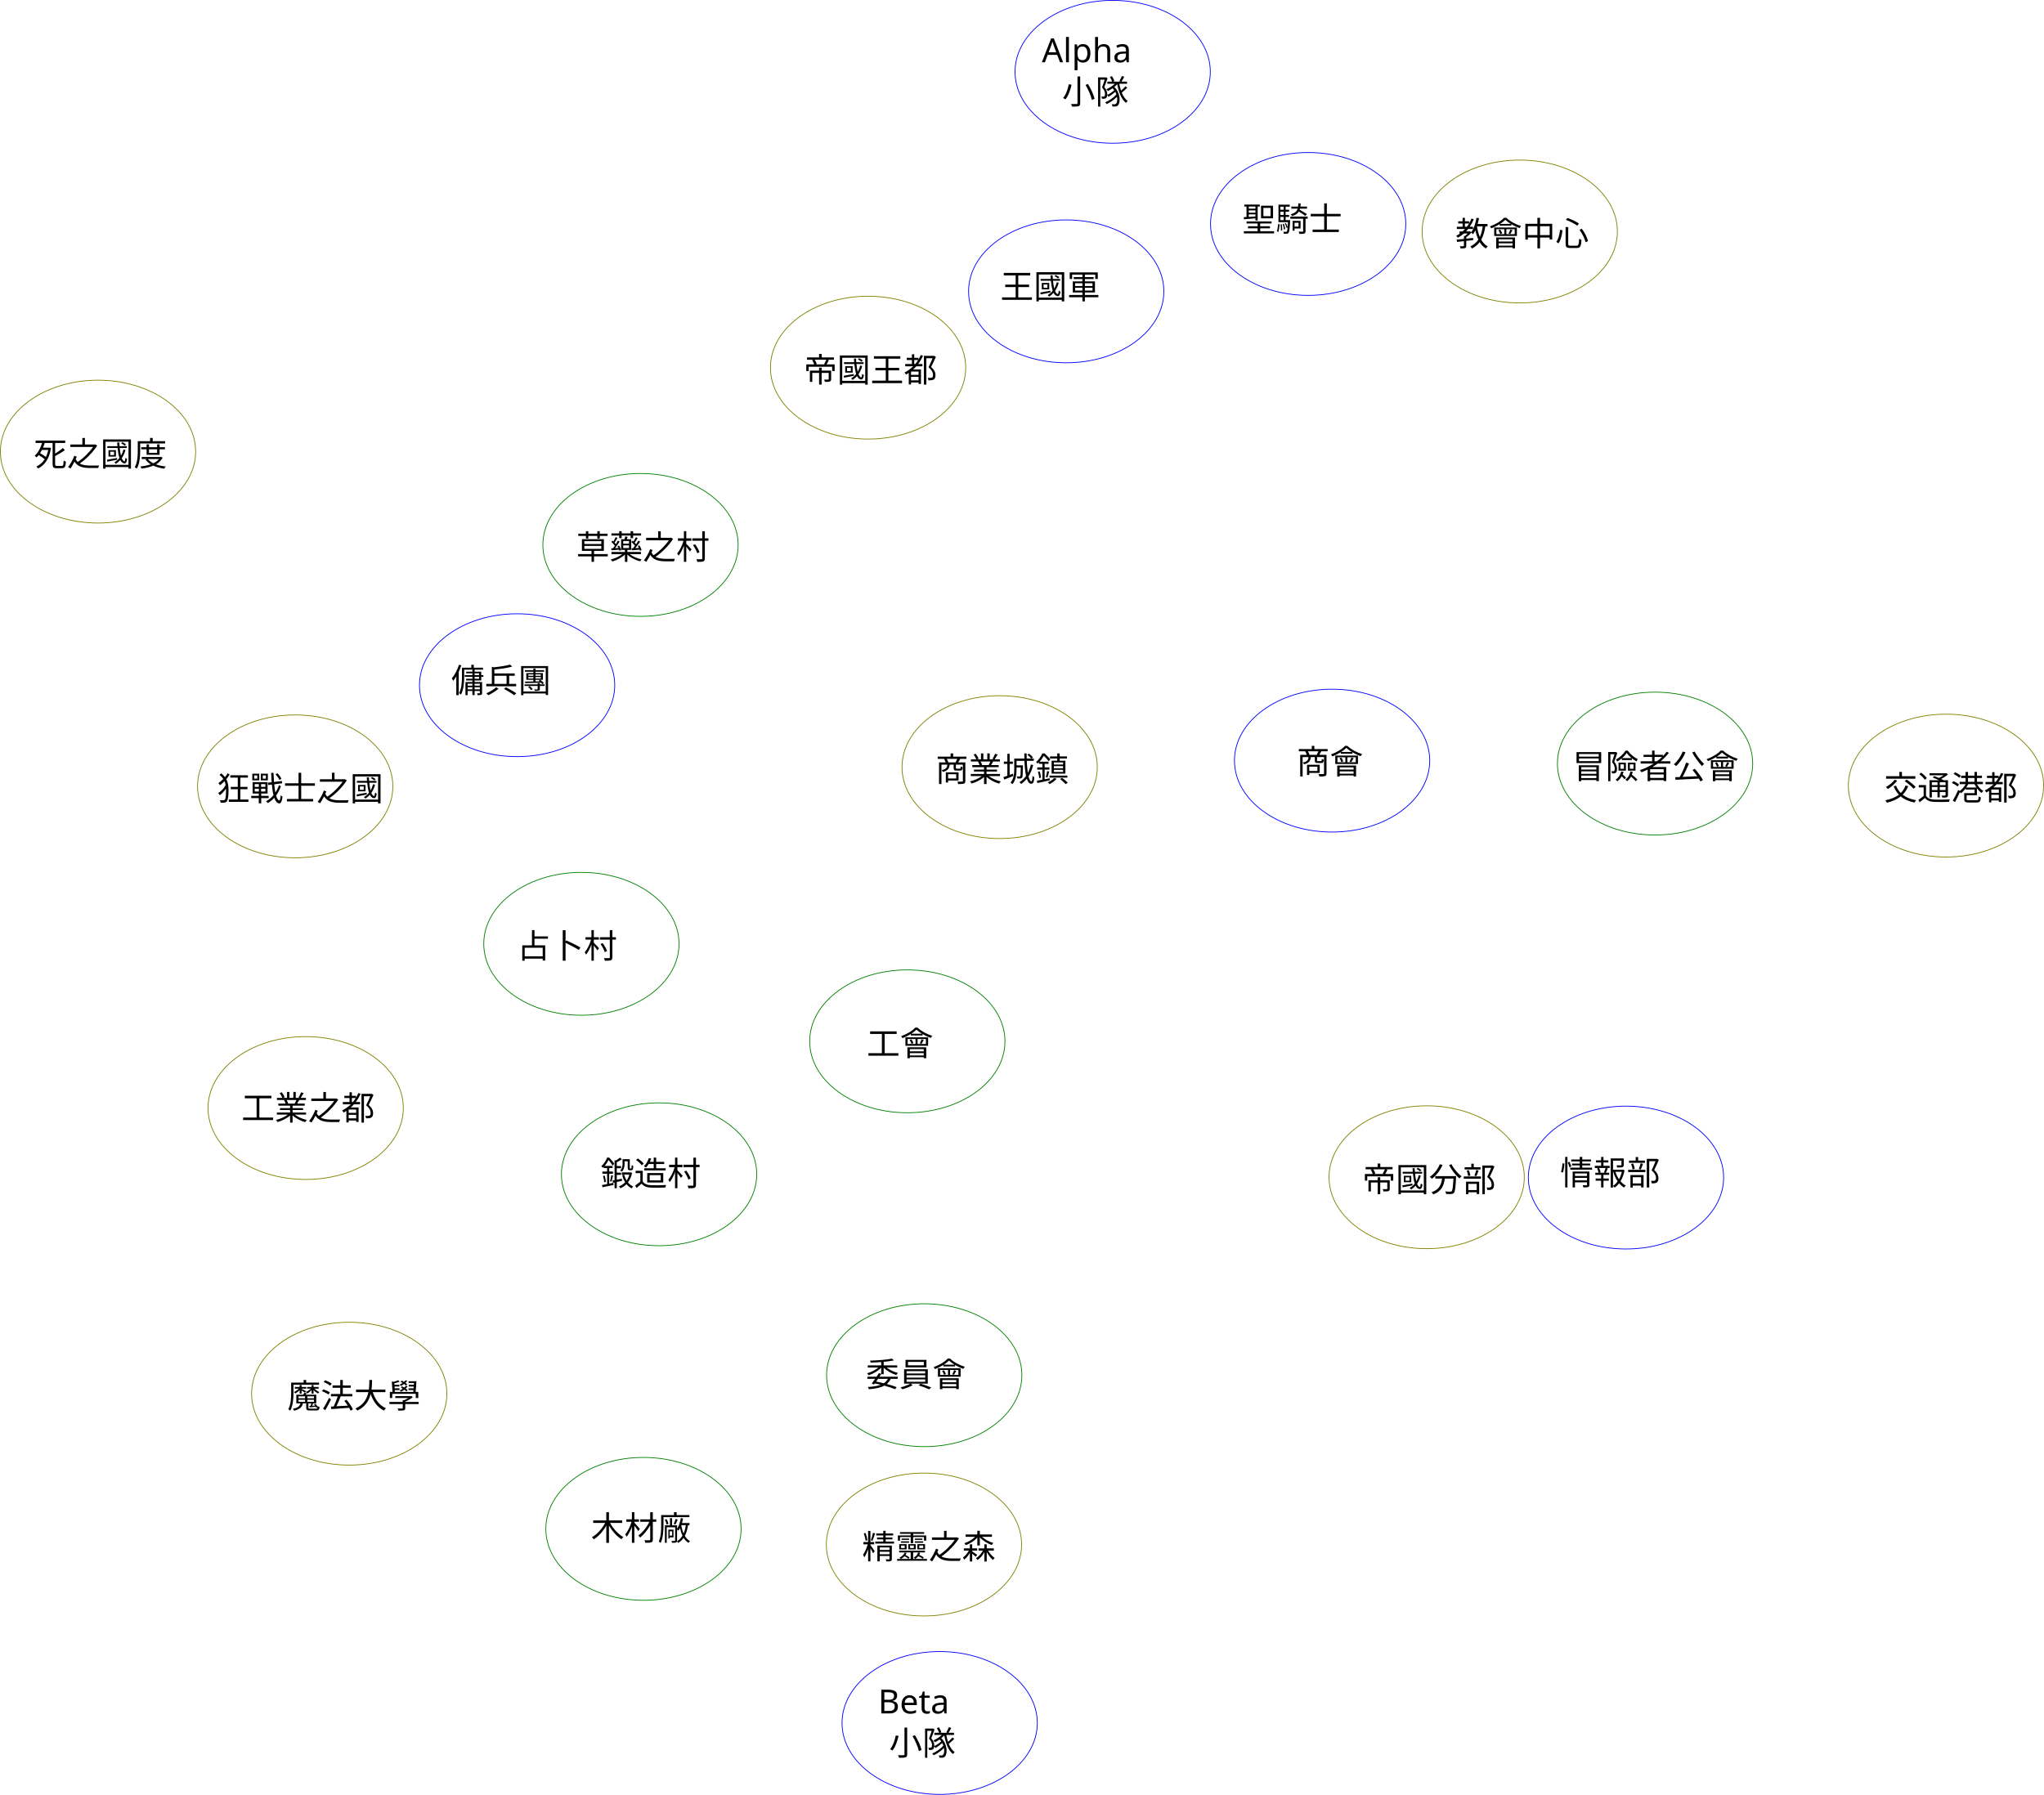
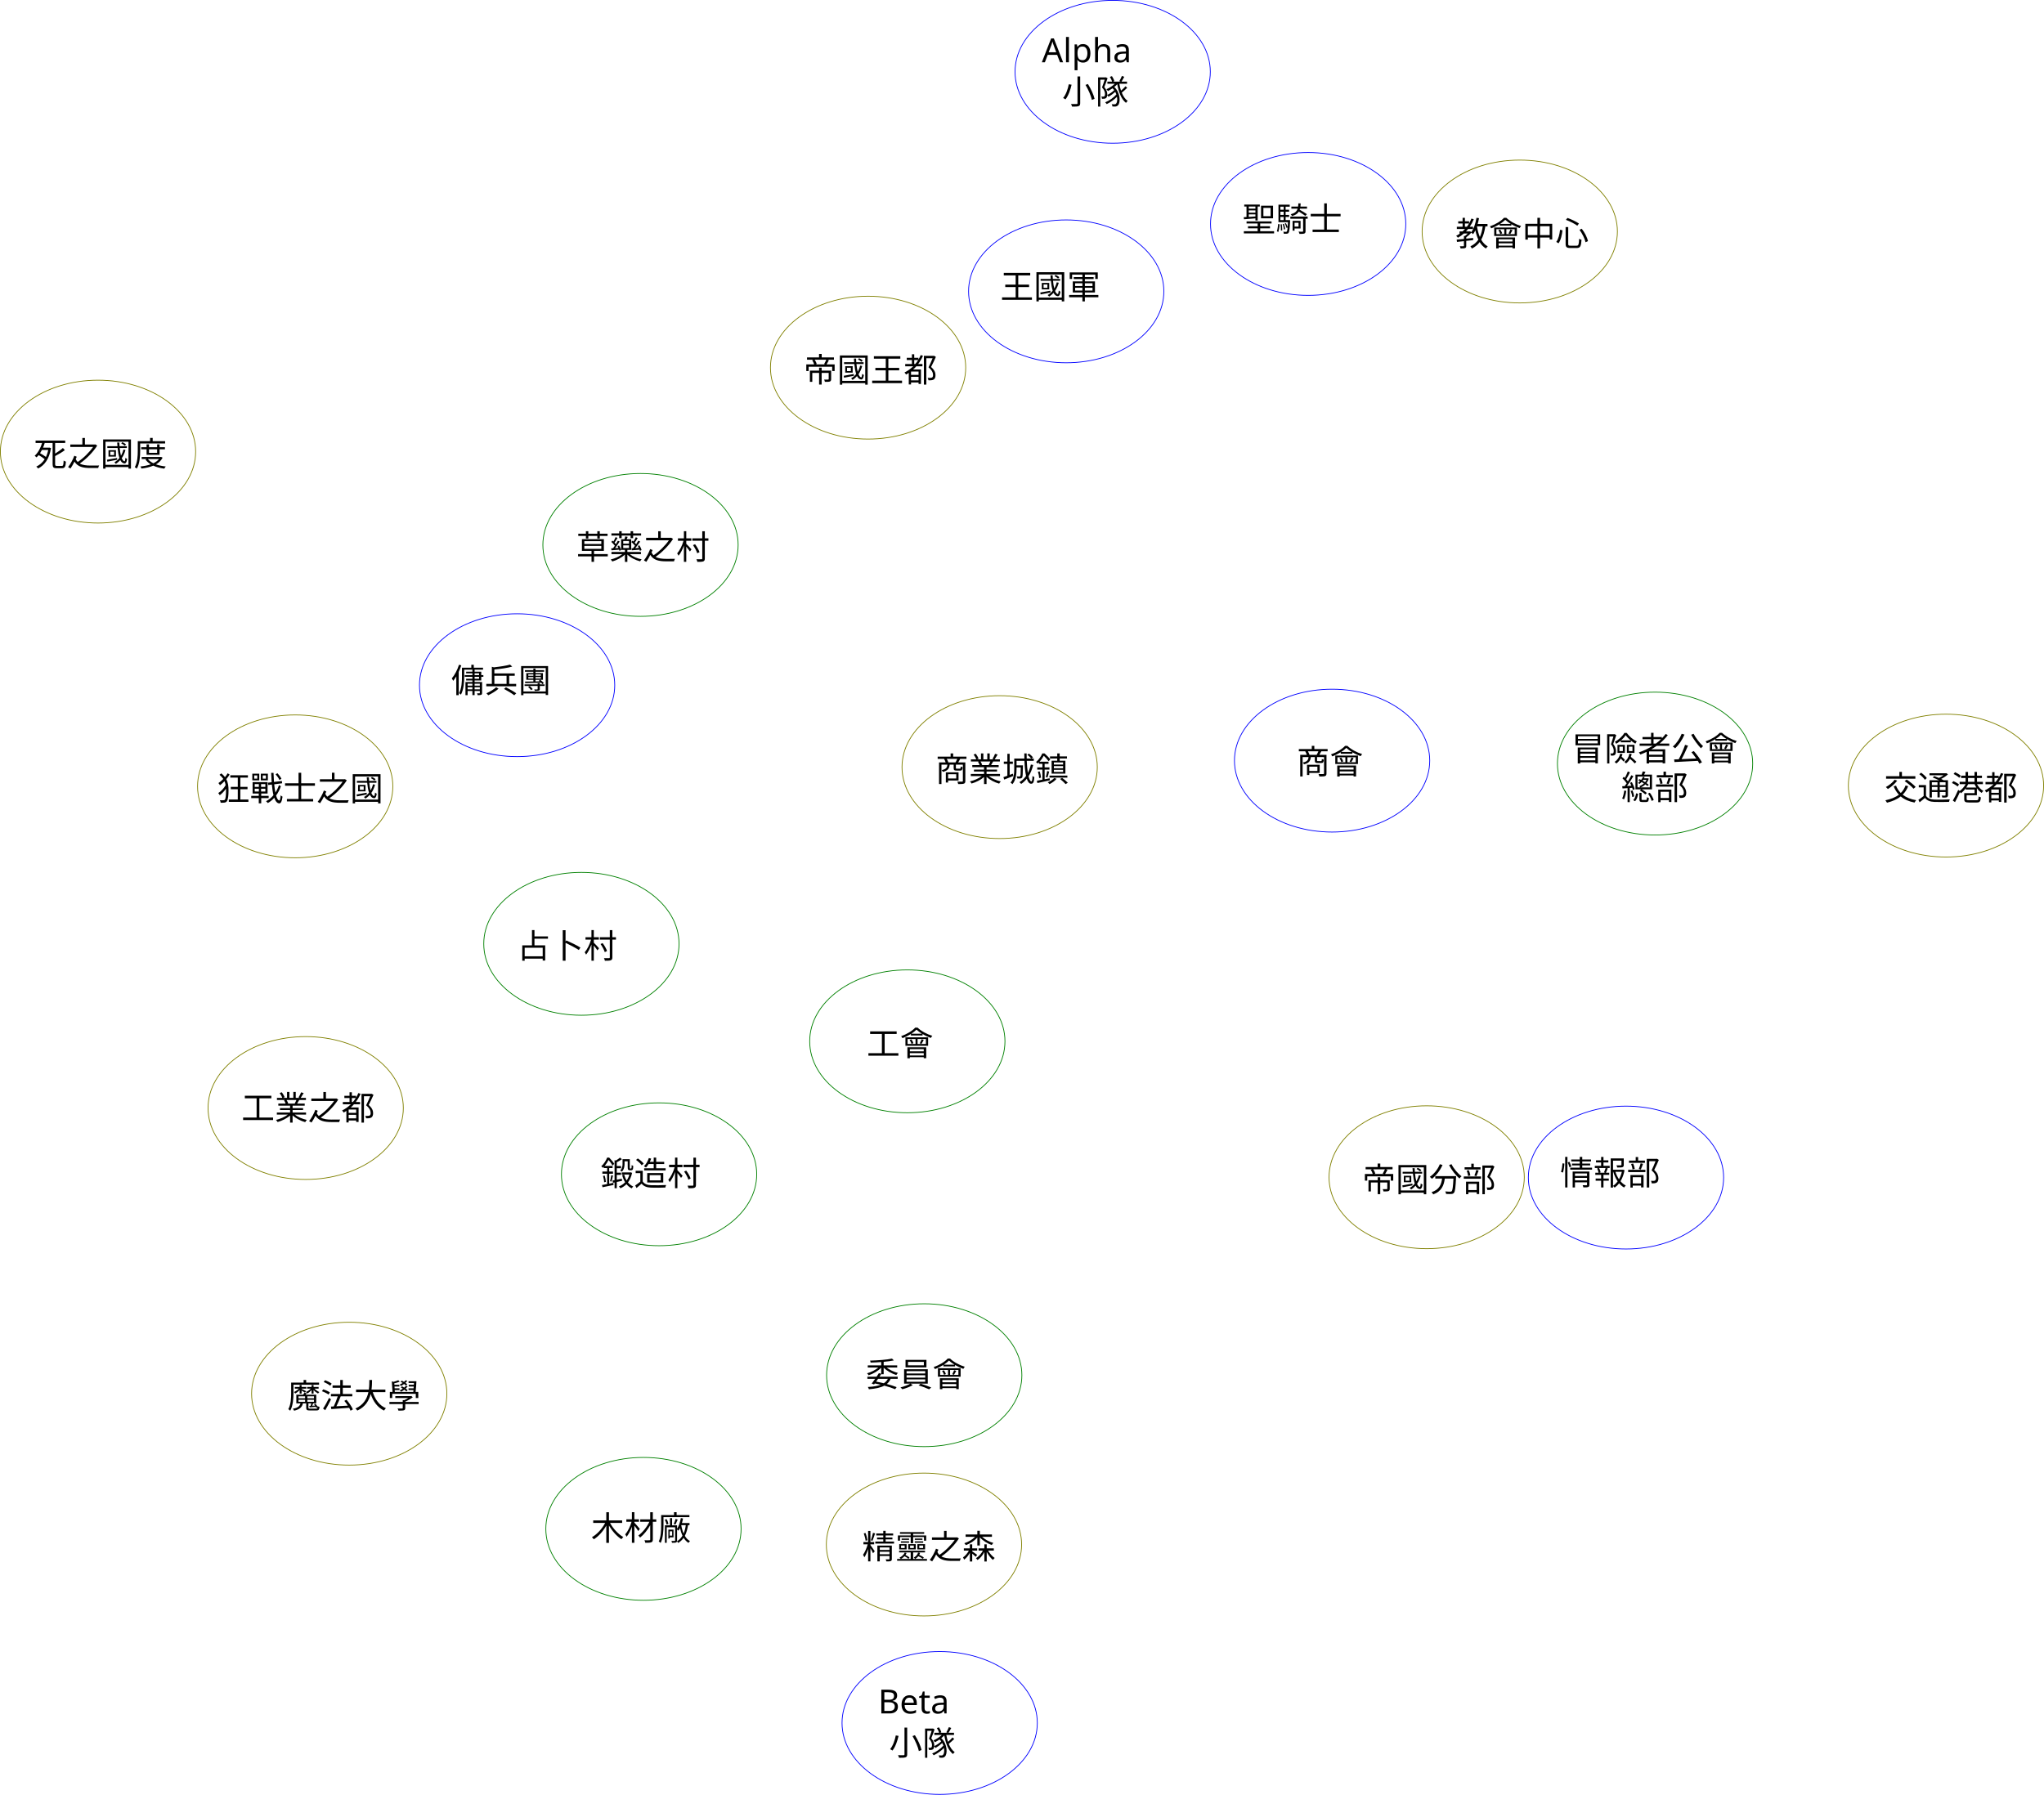
<svg xmlns="http://www.w3.org/2000/svg" id="svg8" version="1.1" viewBox="0 0 648.877 569.904" height="569.904mm" width="648.877mm">
  <defs id="defs2" />
  <ellipse style="fill:none;stroke:#808000;stroke-width:0.242" id="path10" cx="97.042" cy="351.836" rx="30.994" ry="22.679" />
  <flowRoot xml:space="preserve" id="flowRoot22" style="font-style:normal;font-weight:normal;font-size:40px;line-height:1.25;font-family:sans-serif;letter-spacing:0px;word-spacing:0px;fill:#000000;fill-opacity:1;stroke:none" transform="matrix(0.2645833,0,0,0.2645833,459.2562,116.3759)">
    <flowRegion id="flowRegion24">
      <rect id="rect26" width="157.143" height="154.286" x="-565.714" y="231.091" />
    </flowRegion>
    <flowPara id="flowPara28" />
  </flowRoot>
  <text xml:space="preserve" style="font-style:normal;font-weight:normal;font-size:10.583px;line-height:1.25;font-family:sans-serif;letter-spacing:0px;word-spacing:0px;fill:#000000;fill-opacity:1;stroke:none;stroke-width:0.265" x="76.631" y="355.616" id="text32">
    <tspan id="tspan30" x="76.631" y="355.616" style="stroke-width:0.265">工業之都</tspan>
  </text>
  <ellipse style="fill:none;stroke:#808000;stroke-width:0.242" id="path10-9" cx="293.318" cy="490.437" rx="30.994" ry="22.679" />
  <text xml:space="preserve" style="font-style:normal;font-weight:normal;font-size:10.583px;line-height:1.25;font-family:sans-serif;letter-spacing:0px;word-spacing:0px;fill:#000000;fill-opacity:1;stroke:none;stroke-width:0.265" x="273.663" y="494.972" id="text32-6">
    <tspan id="tspan30-2" x="273.663" y="494.972" style="stroke-width:0.265">精靈之森</tspan>
  </text>
  <ellipse style="fill:none;stroke:#808000;stroke-width:0.242" id="path10-1" cx="110.865" cy="442.538" rx="30.994" ry="22.679" />
  <text xml:space="preserve" style="font-style:normal;font-weight:normal;font-size:10.583px;line-height:1.25;font-family:sans-serif;letter-spacing:0px;word-spacing:0px;fill:#000000;fill-opacity:1;stroke:none;stroke-width:0.265" x="91.21" y="447.074" id="text32-7">
    <tspan id="tspan30-8" x="91.21" y="447.074" style="stroke-width:0.265">魔法大學</tspan>
  </text>
  <ellipse style="fill:none;stroke:#808000;stroke-width:0.242" id="path10-9-5" cx="31.115" cy="143.4" rx="30.994" ry="22.679" />
  <text xml:space="preserve" style="font-style:normal;font-weight:normal;font-size:10.583px;line-height:1.25;font-family:sans-serif;letter-spacing:0px;word-spacing:0px;fill:#000000;fill-opacity:1;stroke:none;stroke-width:0.265" x="10.704" y="147.936" id="text32-6-7">
    <tspan id="tspan30-2-4" x="10.704" y="147.936" style="stroke-width:0.265">死之國度</tspan>
  </text>
  <ellipse style="fill:none;stroke:#808000;stroke-width:0.242" id="path10-9-5-1" cx="317.344" cy="243.588" rx="30.994" ry="22.679" />
  <text xml:space="preserve" style="font-style:normal;font-weight:normal;font-size:10.583px;line-height:1.25;font-family:sans-serif;letter-spacing:0px;word-spacing:0px;fill:#000000;fill-opacity:1;stroke:none;stroke-width:0.265" x="296.933" y="248.123" id="text32-6-7-8">
    <tspan id="tspan30-2-4-5" x="296.933" y="248.123" style="stroke-width:0.265">商業城鎮</tspan>
  </text>
  <ellipse style="fill:none;stroke:#808000;stroke-width:0.242" id="path10-9-5-9" cx="482.454" cy="73.511" rx="30.994" ry="22.679" />
  <text xml:space="preserve" style="font-style:normal;font-weight:normal;font-size:10.583px;line-height:1.25;font-family:sans-serif;letter-spacing:0px;word-spacing:0px;fill:#000000;fill-opacity:1;stroke:none;stroke-width:0.265" x="462.044" y="78.047" id="text32-6-7-7">
    <tspan id="tspan30-2-4-53" x="462.044" y="78.047" style="stroke-width:0.265">教會中心</tspan>
  </text>
  <ellipse style="fill:none;stroke:#808000;stroke-width:0.242" id="path10-9-5-8" cx="93.712" cy="249.696" rx="30.994" ry="22.679" />
  <text xml:space="preserve" style="font-style:normal;font-weight:normal;font-size:10.583px;line-height:1.25;font-family:sans-serif;letter-spacing:0px;word-spacing:0px;fill:#000000;fill-opacity:1;stroke:none;stroke-width:0.265" x="68.766" y="254.231" id="text32-6-7-83">
    <tspan id="tspan30-2-4-1" x="68.766" y="254.231" style="stroke-width:0.265">狂戰士之國</tspan>
  </text>
  <ellipse style="fill:none;stroke:#0000ff;stroke-width:0.242" id="path10-9-5-1-8" cx="353.225" cy="22.799" rx="30.994" ry="22.679" />
  <text xml:space="preserve" style="font-style:normal;font-weight:normal;font-size:10.583px;line-height:1.25;font-family:sans-serif;letter-spacing:0px;word-spacing:0px;fill:#000000;fill-opacity:1;stroke:none;stroke-width:0.265" x="351.859" y="19.776" id="text32-6-7-8-9">
    <tspan id="tspan30-2-4-5-6" x="351.859" y="19.776" style="text-align:center;text-anchor:middle;stroke-width:0.265">Alpha</tspan>
    <tspan x="351.859" y="33.005" style="text-align:center;text-anchor:middle;stroke-width:0.265" id="tspan169">小隊</tspan>
  </text>
  <ellipse style="fill:none;stroke:#0000ff;stroke-width:0.242" id="path10-9-5-1-8-4" cx="298.302" cy="547.105" rx="30.994" ry="22.679" />
  <text xml:space="preserve" style="font-style:normal;font-weight:normal;font-size:10.583px;line-height:1.25;font-family:sans-serif;letter-spacing:0px;word-spacing:0px;fill:#000000;fill-opacity:1;stroke:none;stroke-width:0.265" x="296.936" y="544.081" id="text32-6-7-8-9-3">
    <tspan x="296.936" y="544.081" style="text-align:center;text-anchor:middle;stroke-width:0.265" id="tspan218">Beta</tspan>
    <tspan x="296.936" y="557.31" style="text-align:center;text-anchor:middle;stroke-width:0.265" id="tspan169-3">小隊</tspan>
  </text>
  <ellipse style="fill:none;stroke:#808000;stroke-width:0.242" id="path10-9-8" cx="617.762" cy="249.455" rx="30.994" ry="22.679" />
  <text xml:space="preserve" style="font-style:normal;font-weight:normal;font-size:10.583px;line-height:1.25;font-family:sans-serif;letter-spacing:0px;word-spacing:0px;fill:#000000;fill-opacity:1;stroke:none;stroke-width:0.265" x="598.107" y="253.991" id="text32-6-6">
    <tspan id="tspan30-2-0" x="598.107" y="253.991" style="stroke-width:0.265">交通港都</tspan>
  </text>
  <ellipse style="fill:none;stroke:#0000ff;stroke-width:0.242" id="path10-9-5-1-8-48" cx="415.279" cy="71.112" rx="30.994" ry="22.679" />
  <text xml:space="preserve" style="font-style:normal;font-weight:normal;font-size:10.583px;line-height:1.25;font-family:sans-serif;letter-spacing:0px;word-spacing:0px;fill:#000000;fill-opacity:1;stroke:none;stroke-width:0.265" x="417.121" y="73.434" id="text32-6-7-8-9-8">
    <tspan x="417.121" y="73.434" style="text-align:center;text-anchor:middle;stroke-width:0.265" id="tspan169-9">聖騎士</tspan>
    <tspan x="417.121" y="86.663" style="text-align:center;text-anchor:middle;stroke-width:0.265" id="tspan269" />
  </text>
  <ellipse style="fill:none;stroke:#0000ff;stroke-width:0.242" id="path10-9-5-1-8-48-7" cx="338.475" cy="92.513" rx="30.994" ry="22.679" />
  <text xml:space="preserve" style="font-style:normal;font-weight:normal;font-size:10.583px;line-height:1.25;font-family:sans-serif;letter-spacing:0px;word-spacing:0px;fill:#000000;fill-opacity:1;stroke:none;stroke-width:0.265" x="340.317" y="94.835" id="text32-6-7-8-9-8-7">
    <tspan x="340.317" y="94.835" style="text-align:center;text-anchor:middle;stroke-width:0.265" id="tspan169-9-6">王國軍</tspan>
    <tspan x="340.317" y="108.064" style="text-align:center;text-anchor:middle;stroke-width:0.265" id="tspan269-4" />
  </text>
  <ellipse style="fill:none;stroke:#0000ff;stroke-width:0.242" id="path10-9-5-1-8-48-7-9" cx="516.177" cy="373.916" rx="30.994" ry="22.679" />
  <text xml:space="preserve" style="font-style:normal;font-weight:normal;font-size:10.583px;line-height:1.25;font-family:sans-serif;letter-spacing:0px;word-spacing:0px;fill:#000000;fill-opacity:1;stroke:none;stroke-width:0.265" x="518.018" y="376.237" id="text32-6-7-8-9-8-7-2">
    <tspan x="518.018" y="376.237" style="text-align:center;text-anchor:middle;stroke-width:0.265" id="tspan169-9-6-5">情報部</tspan>
    <tspan x="518.018" y="389.466" style="text-align:center;text-anchor:middle;stroke-width:0.265" id="tspan269-4-4" />
  </text>
  <ellipse style="fill:none;stroke:#0000ff;stroke-width:0.242" id="path10-9-5-1-8-48-0" cx="164.158" cy="217.574" rx="30.994" ry="22.679" />
  <text xml:space="preserve" style="font-style:normal;font-weight:normal;font-size:10.583px;line-height:1.25;font-family:sans-serif;letter-spacing:0px;word-spacing:0px;fill:#000000;fill-opacity:1;stroke:none;stroke-width:0.265" x="165.999" y="219.896" id="text32-6-7-8-9-8-5">
    <tspan x="165.999" y="219.896" style="text-align:center;text-anchor:middle;stroke-width:0.265" id="tspan169-9-9">傭兵團</tspan>
    <tspan x="165.999" y="233.125" style="text-align:center;text-anchor:middle;stroke-width:0.265" id="tspan269-46" />
  </text>
  <ellipse style="fill:none;stroke:#808000;stroke-width:0.242" id="path10-9-5-9-3" cx="275.576" cy="116.739" rx="30.994" ry="22.679" />
  <text xml:space="preserve" style="font-style:normal;font-weight:normal;font-size:10.583px;line-height:1.25;font-family:sans-serif;letter-spacing:0px;word-spacing:0px;fill:#000000;fill-opacity:1;stroke:none;stroke-width:0.265" x="255.165" y="121.275" id="text32-6-7-7-6">
    <tspan id="tspan30-2-4-53-7" x="255.165" y="121.275" style="stroke-width:0.265">帝國王都</tspan>
    <tspan x="255.165" y="121.275" style="stroke-width:0.265" id="tspan141" />
  </text>
  <ellipse style="fill:none;stroke:#808000;stroke-width:0.242" id="path10-9-5-9-3-5" cx="452.901" cy="373.814" rx="30.994" ry="22.679" />
  <text xml:space="preserve" style="font-style:normal;font-weight:normal;font-size:10.583px;line-height:1.25;font-family:sans-serif;letter-spacing:0px;word-spacing:0px;fill:#000000;fill-opacity:1;stroke:none;stroke-width:0.265" x="432.491" y="378.35" id="text32-6-7-7-6-3">
    <tspan id="tspan30-2-4-53-7-5" x="432.491" y="378.35" style="stroke-width:0.265">帝國分部</tspan>
    <tspan x="432.491" y="378.35" style="stroke-width:0.265" id="tspan167" />
  </text>
  <ellipse style="fill:none;stroke:#008000;stroke-width:0.242" id="path10-9-5-9-3-2" cx="203.332" cy="173.033" rx="30.994" ry="22.679" />
  <text xml:space="preserve" style="font-style:normal;font-weight:normal;font-size:10.583px;line-height:1.25;font-family:sans-serif;letter-spacing:0px;word-spacing:0px;fill:#000000;fill-opacity:1;stroke:none;stroke-width:0.265" x="182.921" y="177.569" id="text32-6-7-7-6-9">草藥之村</text>
  <ellipse style="fill:none;stroke:#0000ff;stroke-width:0.242" id="path10-9-5-1-8-48-70" cx="422.878" cy="241.524" rx="30.994" ry="22.679" />
  <text xml:space="preserve" style="font-style:normal;font-weight:normal;font-size:10.583px;line-height:1.25;font-family:sans-serif;letter-spacing:0px;word-spacing:0px;fill:#000000;fill-opacity:1;stroke:none;stroke-width:0.265" x="411.584" y="245.722" id="text32-6-7-8-9-8-9">商會</text>
  <ellipse style="fill:none;stroke:#008000;stroke-width:0.242" id="path10-9-5-9-3-5-0" cx="184.567" cy="299.694" rx="30.994" ry="22.679" />
  <text xml:space="preserve" style="font-style:normal;font-weight:normal;font-size:10.583px;line-height:1.25;font-family:sans-serif;letter-spacing:0px;word-spacing:0px;fill:#000000;fill-opacity:1;stroke:none;stroke-width:0.265" x="164.157" y="304.23" id="text32-6-7-7-6-3-6">占卜村</text>
  <ellipse style="fill:none;stroke:#008000;stroke-width:0.242" id="path10-9-5-9-3-5-0-1" cx="293.402" cy="436.676" rx="30.994" ry="22.679" />
  <text xml:space="preserve" style="font-style:normal;font-weight:normal;font-size:10.583px;line-height:1.25;font-family:sans-serif;letter-spacing:0px;word-spacing:0px;fill:#000000;fill-opacity:1;stroke:none;stroke-width:0.265" x="274.868" y="440.273" id="text32-6-7-7-6-3-6-8">委員會</text>
  <ellipse style="fill:none;stroke:#008000;stroke-width:0.242" id="path10-9-5-9-3-5-0-1-7" cx="204.27" cy="485.464" rx="30.994" ry="22.679" />
  <text xml:space="preserve" style="font-style:normal;font-weight:normal;font-size:10.583px;line-height:1.25;font-family:sans-serif;letter-spacing:0px;word-spacing:0px;fill:#000000;fill-opacity:1;stroke:none;stroke-width:0.265" x="187.613" y="489.061" id="text32-6-7-7-6-3-6-8-9">木材廠</text>
  <ellipse style="fill:none;stroke:#008000;stroke-width:0.242" id="path10-9-5-9-3-5-0-1-2" cx="209.225" cy="372.876" rx="30.994" ry="22.679" />
  <text xml:space="preserve" style="font-style:normal;font-weight:normal;font-size:10.583px;line-height:1.25;font-family:sans-serif;letter-spacing:0px;word-spacing:0px;fill:#000000;fill-opacity:1;stroke:none;stroke-width:0.265" x="190.691" y="376.473" id="text32-6-7-7-6-3-6-8-0">鍛造村</text>
  <ellipse style="fill:none;stroke:#008000;stroke-width:0.242" id="path10-9-5-9-3-5-0-1-2-2" cx="288.037" cy="330.656" rx="30.994" ry="22.679" />
  <text xml:space="preserve" style="font-style:normal;font-weight:normal;font-size:10.583px;line-height:1.25;font-family:sans-serif;letter-spacing:0px;word-spacing:0px;fill:#000000;fill-opacity:1;stroke:none;stroke-width:0.265" x="275.132" y="335.191" id="text32-6-7-7-6-3-6-8-0-3">工會</text>
  <ellipse style="fill:none;stroke:#008000;stroke-width:0.242" id="path10-9-5-9-3-5-0-1-2-2-7" cx="525.409" cy="242.462" rx="30.994" ry="22.679" />
  <flowRoot xml:space="preserve" id="flowRoot343" style="font-style:normal;font-weight:normal;font-size:40px;line-height:1.25;font-family:sans-serif;letter-spacing:0px;word-spacing:0px;fill:#000000;fill-opacity:1;stroke:none" transform="matrix(0.2645833,0,0,0.2645833,-19.70284,71.30553)">
    <flowRegion id="flowRegion345">
      <rect id="rect347" width="202.126" height="184.396" x="1968.068" y="604.338" />
    </flowRegion>
    <flowPara id="flowPara353" style="text-align:center;text-anchor:middle" />
  </flowRoot>
  <flowRoot xml:space="preserve" id="flowRoot254" style="font-style:normal;font-weight:normal;font-size:10.583px;line-height:1.25;font-family:sans-serif;letter-spacing:0px;word-spacing:0px;fill:#000000;fill-opacity:1;stroke:none;stroke-width:0.265">
    <flowRegion id="flowRegion256" style="stroke-width:0.265">
      <rect id="rect258" width="2.815" height="15.481" x="446.129" y="268.732" style="stroke-width:0.07" />
    </flowRegion>
    <flowPara id="flowPara260" style="stroke-width:0.265" />
  </flowRoot>
  <flowRoot xml:space="preserve" id="flowRoot272" style="font-style:normal;font-weight:normal;font-size:10.583px;line-height:1.25;font-family:sans-serif;letter-spacing:0px;word-spacing:0px;fill:#000000;fill-opacity:1;stroke:none;stroke-width:0.265">
    <flowRegion id="flowRegion274" style="stroke-width:0.265">
      <rect id="rect276" width="2.322" height="34.83" x="447.151" y="270.007" style="stroke-width:0.07" />
    </flowRegion>
    <flowPara id="flowPara278" style="stroke-width:0.265" />
  </flowRoot>
  <flowRoot xml:space="preserve" id="flowRoot280" style="font-style:normal;font-weight:normal;font-size:10.583px;line-height:1.25;font-family:sans-serif;letter-spacing:0px;word-spacing:0px;fill:#000000;fill-opacity:1;stroke:none;stroke-width:0.265">
    <flowRegion id="flowRegion282" style="stroke-width:0.265">
      <rect id="rect284" width="93.212" height="52.743" x="400.711" y="279.627" style="stroke-width:0.07" />
    </flowRegion>
    <flowPara id="flowPara286" style="stroke-width:0.265" />
  </flowRoot>
  <flowRoot xml:space="preserve" id="flowRoot288" style="font-style:normal;font-weight:normal;font-size:10.583px;line-height:1.25;font-family:sans-serif;letter-spacing:0px;word-spacing:0px;fill:#000000;fill-opacity:1;stroke:none;stroke-width:0.265">
    <flowRegion id="flowRegion290" style="stroke-width:0.265">
      <rect id="rect292" width="112.451" height="53.074" x="390.76" y="280.953" style="stroke-width:0.07" />
    </flowRegion>
    <flowPara id="flowPara294" style="stroke-width:0.265" />
  </flowRoot>
  <text xml:space="preserve" style="font-style:normal;font-weight:normal;font-size:10.583px;line-height:1.25;font-family:sans-serif;letter-spacing:0px;word-spacing:0px;fill:#000000;fill-opacity:1;stroke:none;stroke-width:0.265" x="451.132" y="299.198" id="text298">
    <tspan id="tspan296" x="451.132" y="309.834" style="stroke-width:0.265" />
  </text>
  <flowRoot xml:space="preserve" id="flowRoot320" style="fill:black;fill-opacity:1;stroke:none;font-family:sans-serif;font-style:normal;font-weight:normal;font-size:40px;line-height:1.25;letter-spacing:0px;word-spacing:0px">
    <flowRegion id="flowRegion322">
      <rect id="rect324" width="268.297" height="226.924" x="1790.319" y="1009.319" />
    </flowRegion>
    <flowPara id="flowPara326" />
  </flowRoot>
-   <text xml:space="preserve" style="font-style:normal;font-weight:normal;font-size:10.583px;line-height:1.25;font-family:sans-serif;letter-spacing:0px;word-spacing:0px;fill:#000000;fill-opacity:1;stroke:none;stroke-width:0.265" x="499.087" y="247.219" id="text32-6-7-8-9-8-9-2">冒險者公會</text>
+   <text xml:space="preserve" style="font-style:normal;font-weight:normal;font-size:10.583px;line-height:1.25;font-family:sans-serif;letter-spacing:0px;word-spacing:0px;fill:#000000;fill-opacity:1;stroke:none;stroke-width:0.265" x="499.087" y="247.219" id="text32-6-7-8-9-8-9-2" />
+   <text xml:space="preserve" style="font-style:normal;font-weight:normal;font-size:10.583px;line-height:1.25;font-family:sans-serif;letter-spacing:0px;word-spacing:0px;fill:#000000;fill-opacity:1;stroke:none;stroke-width:0.265" x="499.087" y="247.219" id="text407" />
+   <text xml:space="preserve" style="font-style:normal;font-weight:normal;font-size:10.583px;line-height:1.25;font-family:sans-serif;letter-spacing:0px;word-spacing:0px;fill:#000000;fill-opacity:1;stroke:none;stroke-width:0.265" x="499.087" y="247.219" id="text403" />
+   <text xml:space="preserve" style="font-style:normal;font-weight:normal;font-size:10.583px;line-height:1.25;font-family:sans-serif;letter-spacing:0px;word-spacing:0px;fill:#000000;fill-opacity:1;stroke:none;stroke-width:0.265" x="498.756" y="241.58" id="text32-6-7-8-9-8-9-9">冒險者公會</text>
+   <text xml:space="preserve" style="font-style:normal;font-weight:normal;font-size:10.583px;line-height:1.25;font-family:sans-serif;letter-spacing:0px;word-spacing:0px;fill:#000000;fill-opacity:1;stroke:none;stroke-width:0.265" x="514.678" y="253.853" id="text430">總部</text>
</svg>
